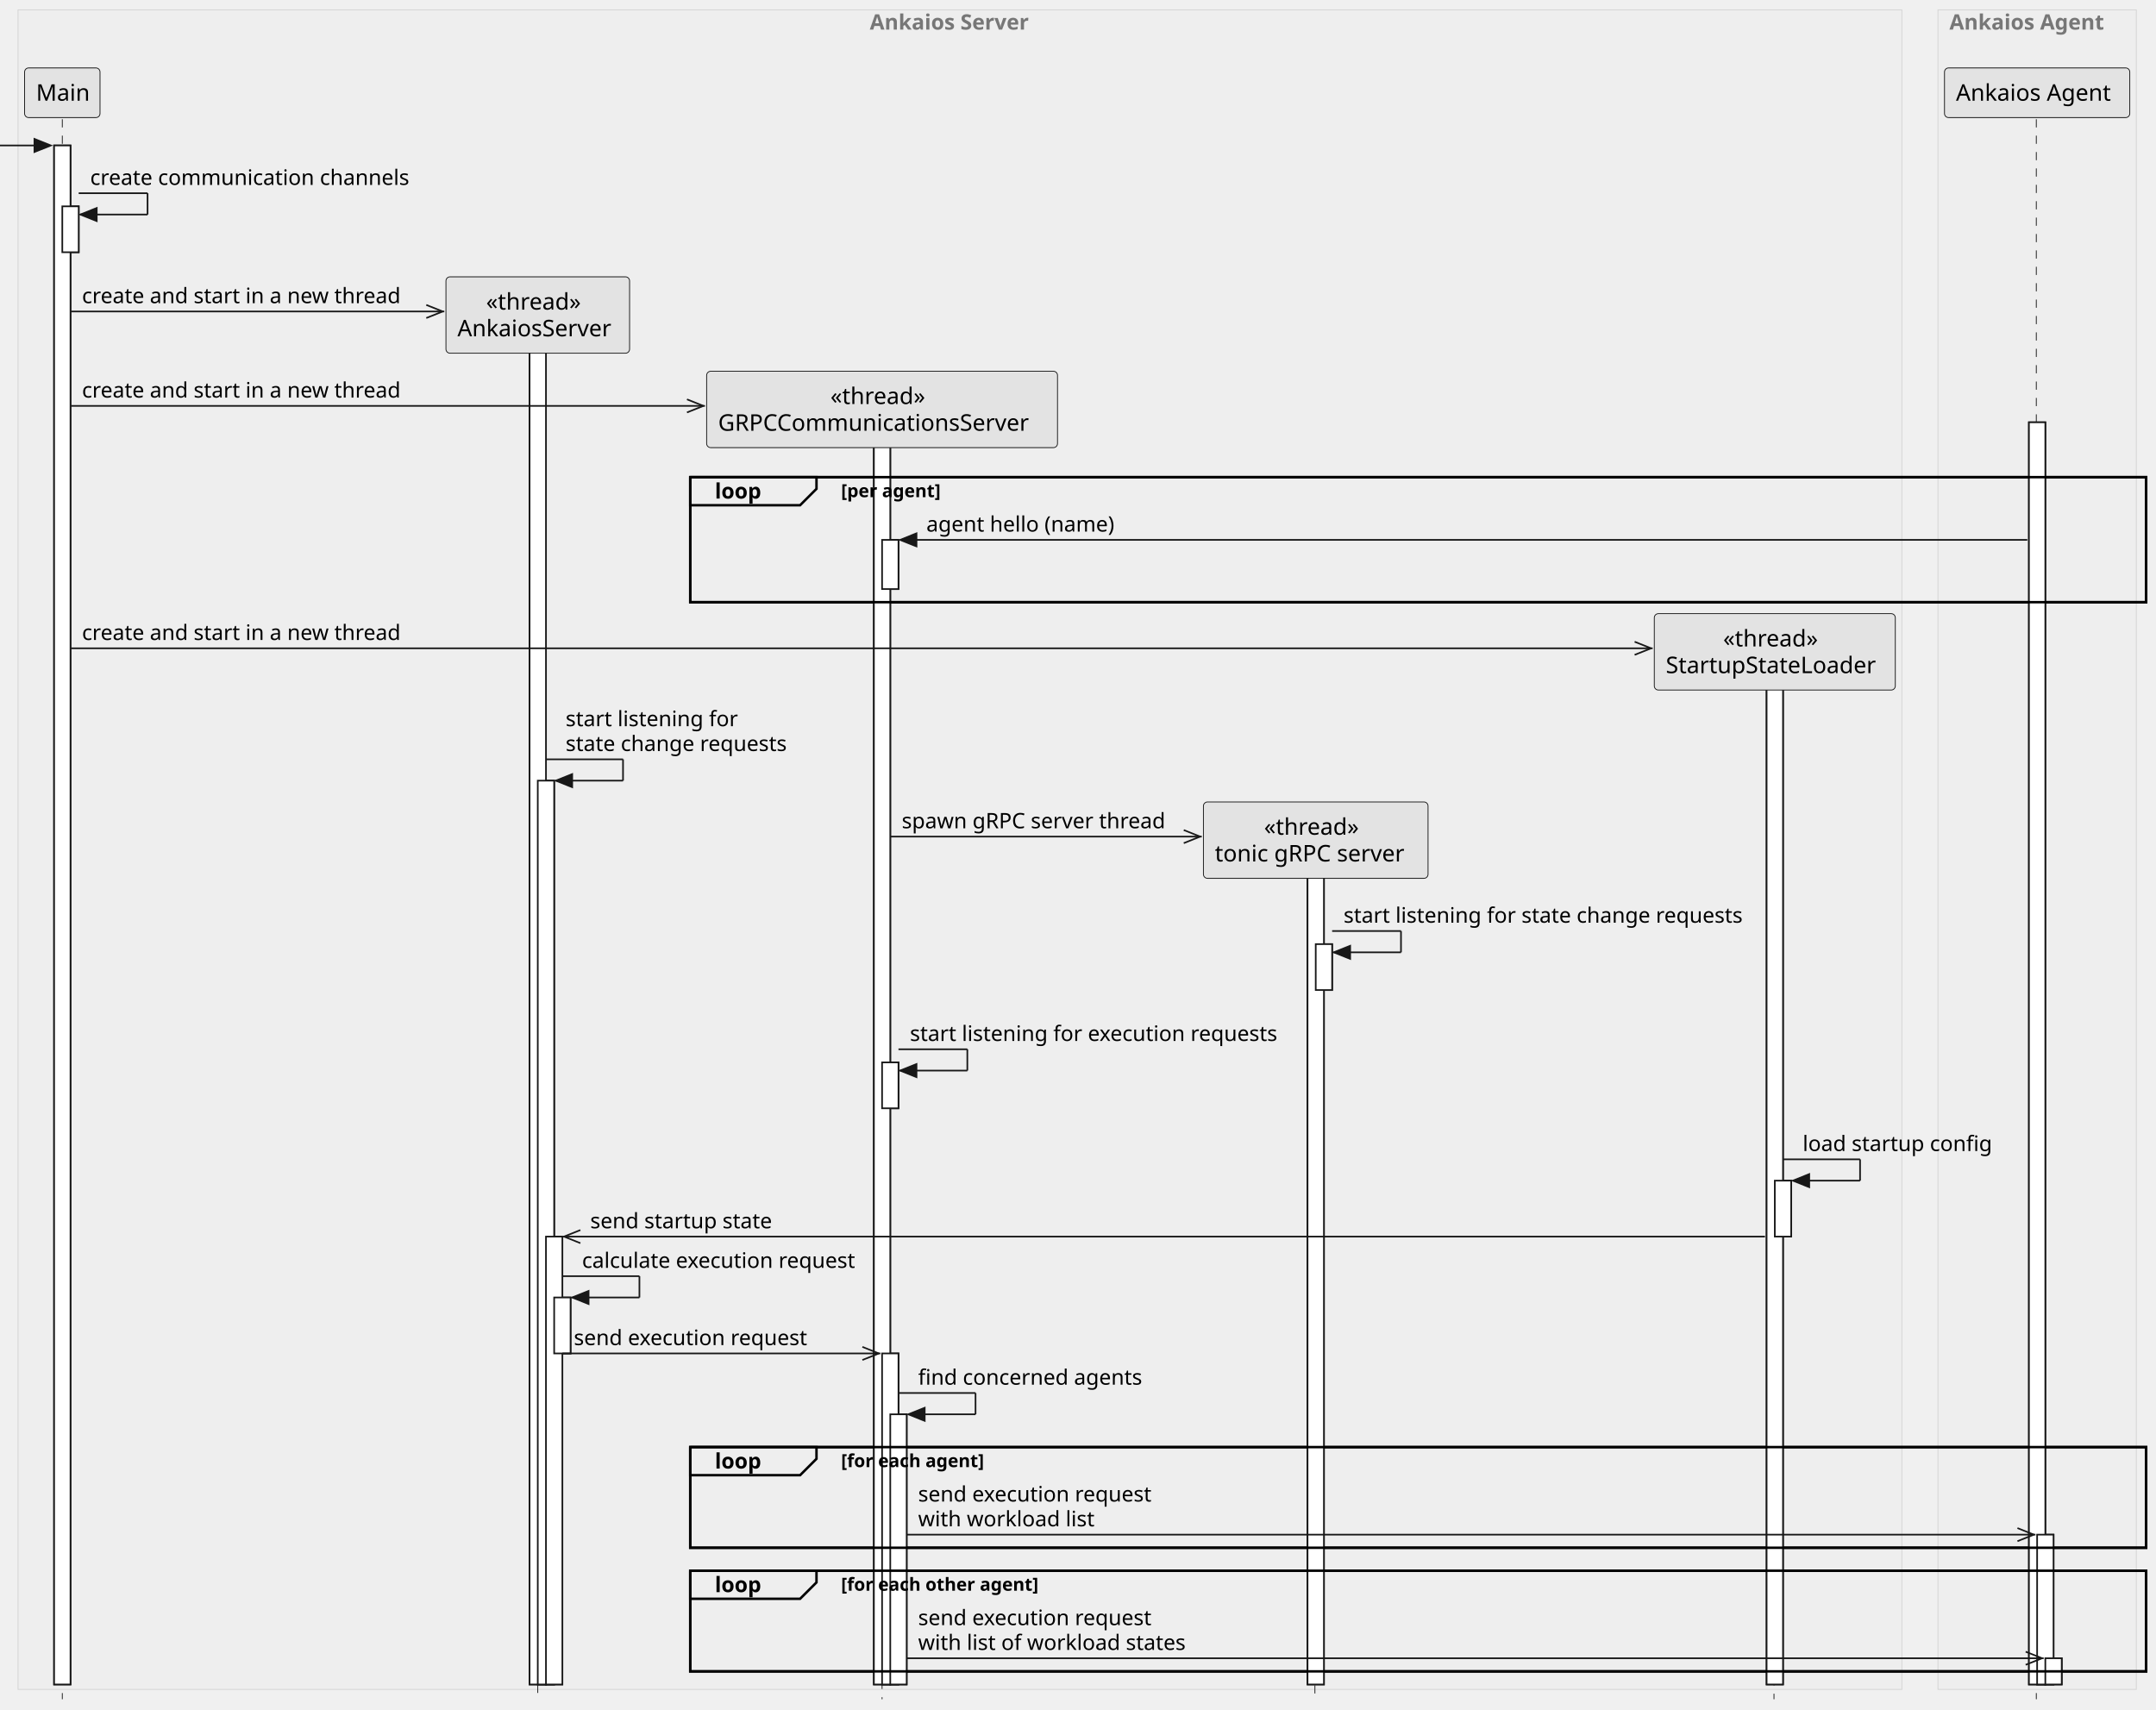
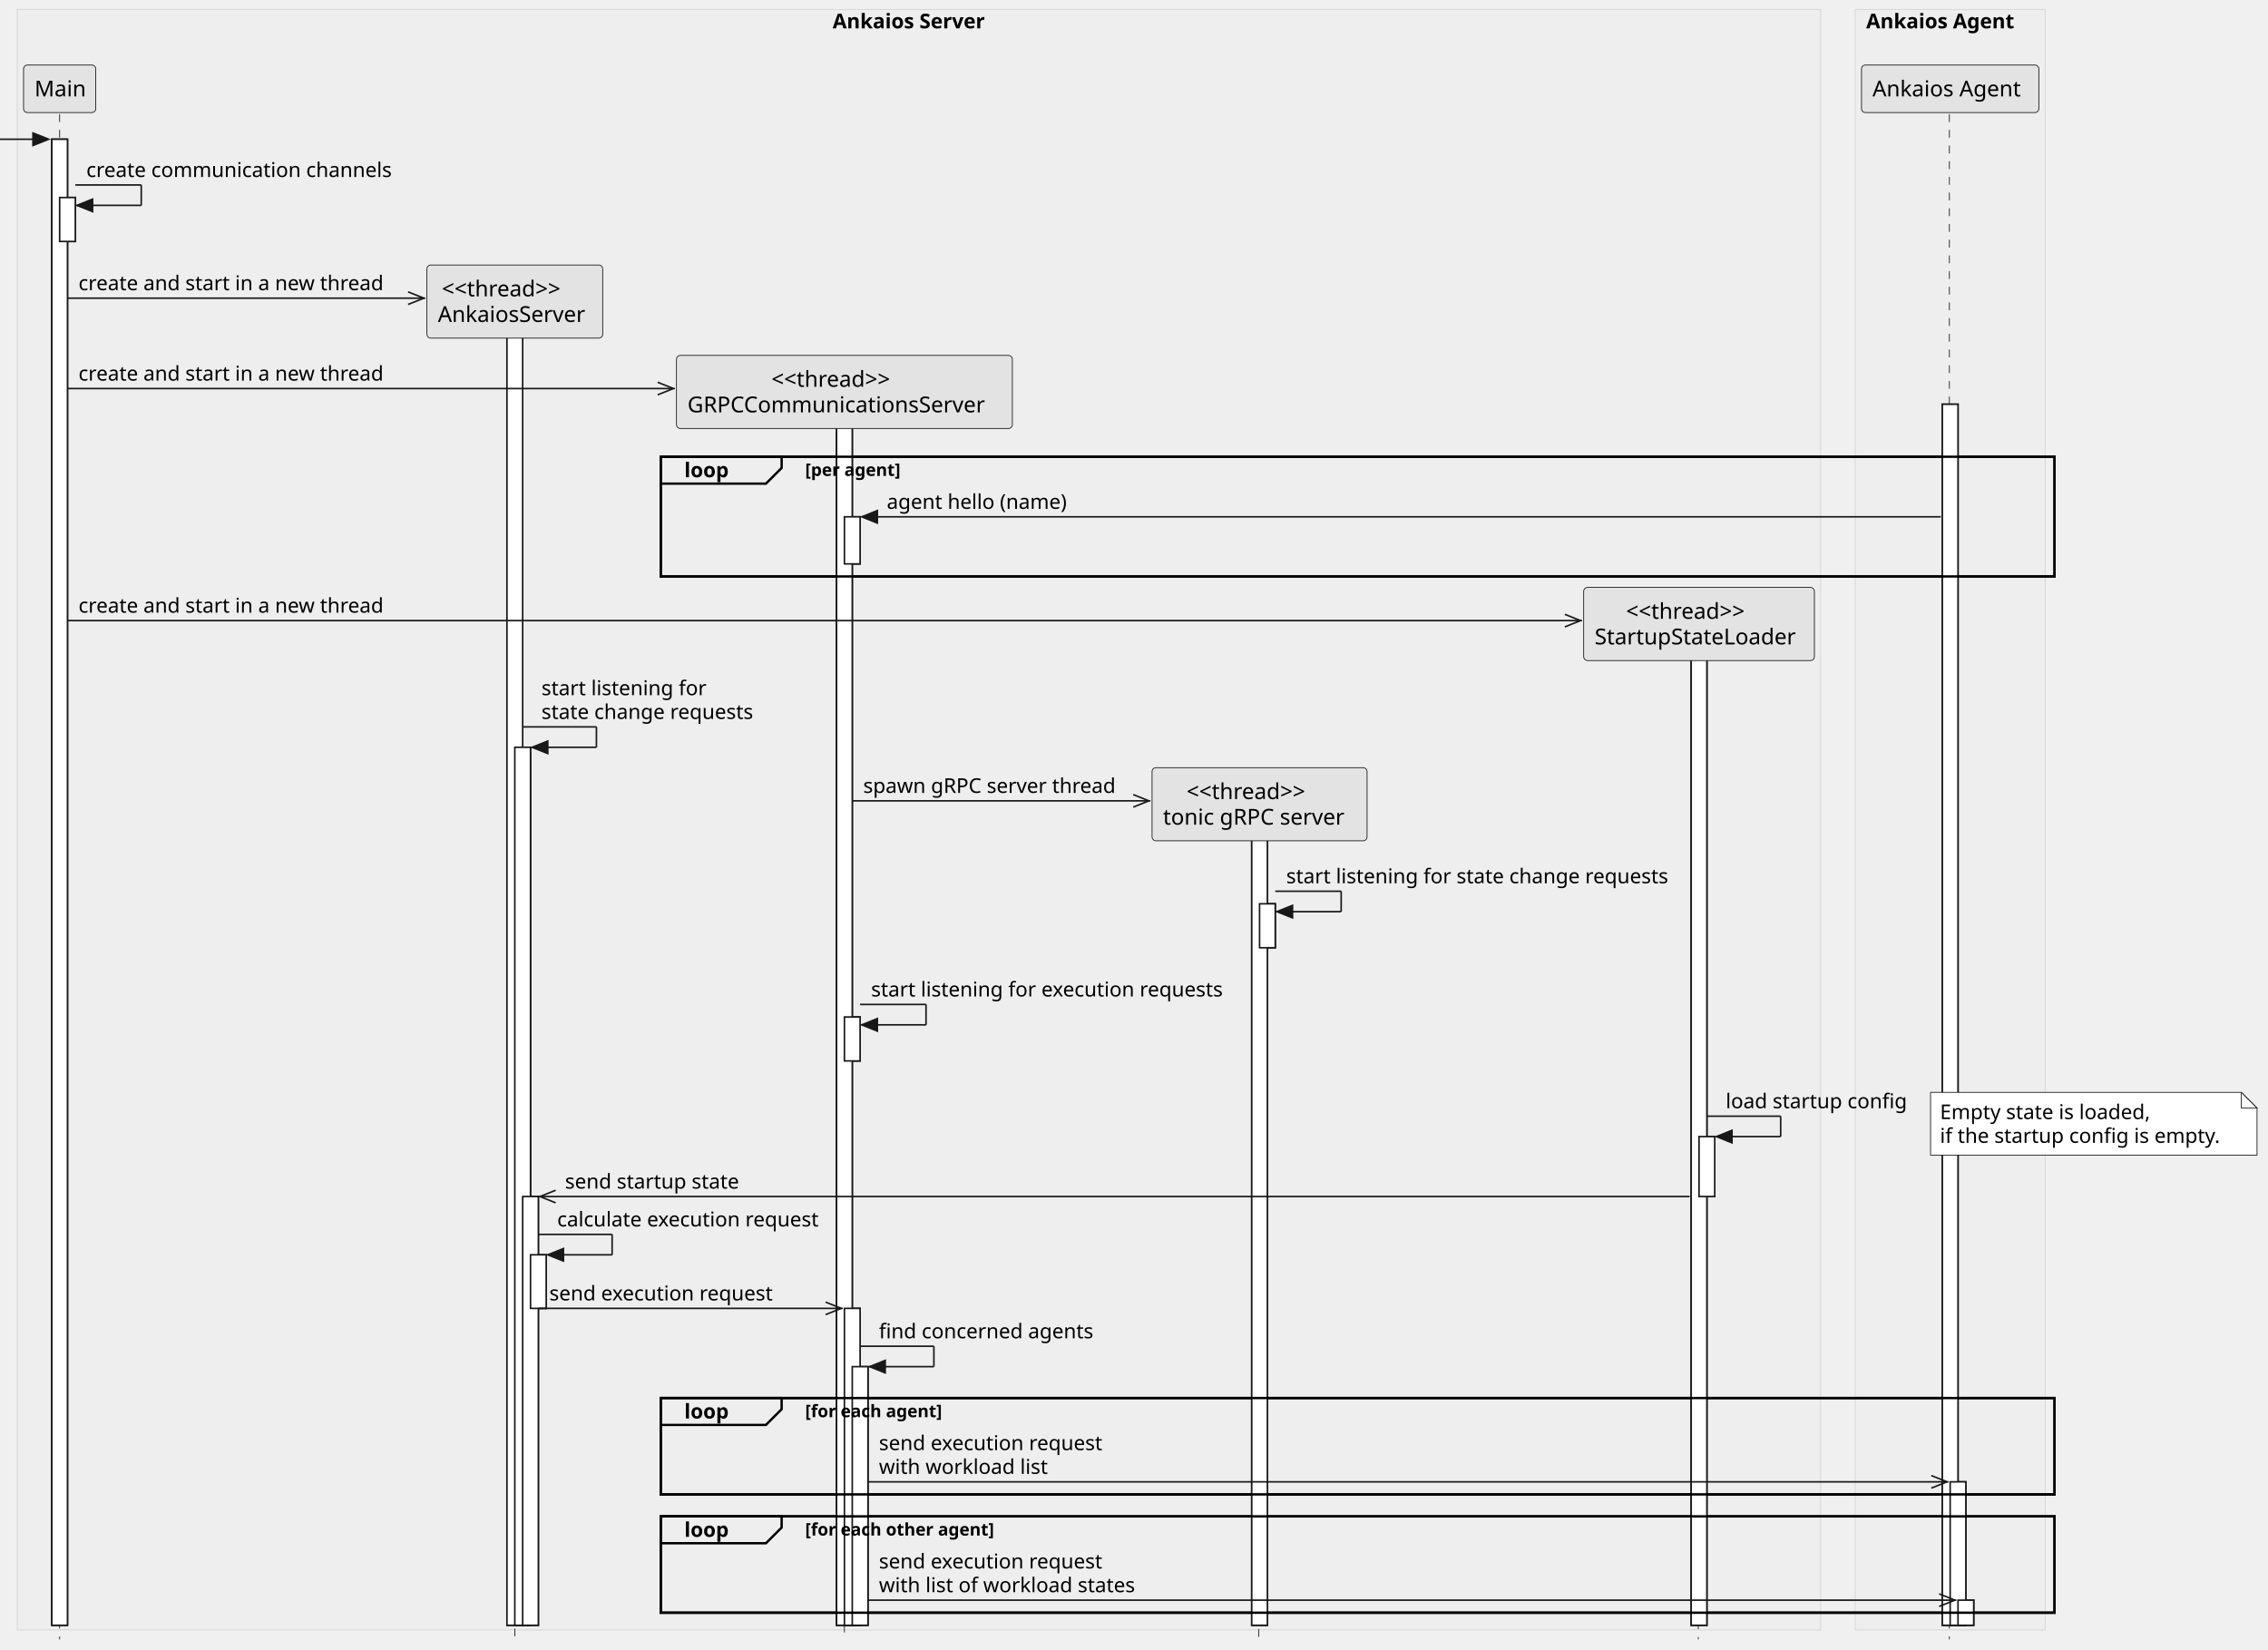
- <svg xmlns="http://www.w3.org/2000/svg" contentStyleType="text/css" height="1043px" preserveAspectRatio="none" style="width:1315px;height:1043px;background:#FFFFFF;" version="1.1" viewBox="0 0 1315 1043" width="1315px" zoomAndPan="magnify">
+ <svg xmlns="http://www.w3.org/2000/svg" contentStyleType="text/css" height="1051px" preserveAspectRatio="none" style="width:1445px;height:1051px;background:#FFFFFF;" version="1.1" viewBox="0 0 1445 1051" width="1445px" zoomAndPan="magnify">
  <defs />
  <g>
-     <rect fill="#EEEEEE" height="1024.492" style="stroke:#D3D3D3;stroke-width:0.5;" width="1149" x="11" y="6" />
-     <text fill="#777777" font-family="sans-serif" font-size="13" font-weight="bold" lengthAdjust="spacing" textLength="110" x="530.5" y="18.067">Ankaios Server</text>
-     <rect fill="#EEEEEE" height="1024.492" style="stroke:#D3D3D3;stroke-width:0.5;" width="121" x="1182" y="6" />
-     <text fill="#777777" font-family="sans-serif" font-size="13" font-weight="bold" lengthAdjust="spacing" textLength="107" x="1189" y="18.067">Ankaios Agent</text>
-     <rect fill="#FFFFFF" height="938.766" style="stroke:#181818;stroke-width:1.0;" width="10" x="33" y="88.727" />
+     <rect fill="#EEEEEE" height="1032.625" style="stroke:#D3D3D3;stroke-width:0.5;" width="1149" x="11" y="6" />
+     <text fill="#000000" font-family="sans-serif" font-size="13" font-weight="bold" lengthAdjust="spacing" textLength="110" x="530.5" y="18.067">Ankaios Server</text>
+     <rect fill="#EEEEEE" height="1032.625" style="stroke:#D3D3D3;stroke-width:0.5;" width="121" x="1182" y="6" />
+     <text fill="#000000" font-family="sans-serif" font-size="13" font-weight="bold" lengthAdjust="spacing" textLength="107" x="1189" y="18.067">Ankaios Agent</text>
+     <rect fill="#FFFFFF" height="946.898" style="stroke:#181818;stroke-width:1.0;" width="10" x="33" y="88.727" />
    <rect fill="#FFFFFF" height="28" style="stroke:#181818;stroke-width:1.0;" width="10" x="38" y="125.859" />
-     <rect fill="#FFFFFF" height="827.5" style="stroke:#181818;stroke-width:1.0;" width="10" x="323" y="199.992" />
-     <rect fill="#FFFFFF" height="551.32" style="stroke:#181818;stroke-width:1.0;" width="10" x="328" y="476.172" />
-     <rect fill="#FFFFFF" height="273.195" style="stroke:#181818;stroke-width:1.0;" width="10" x="333" y="754.297" />
-     <rect fill="#FFFFFF" height="34.133" style="stroke:#181818;stroke-width:1.0;" width="10" x="338" y="791.43" />
-     <rect fill="#FFFFFF" height="769.906" style="stroke:#181818;stroke-width:1.0;" width="10" x="533" y="257.586" />
+     <rect fill="#FFFFFF" height="835.633" style="stroke:#181818;stroke-width:1.0;" width="10" x="323" y="199.992" />
+     <rect fill="#FFFFFF" height="559.453" style="stroke:#181818;stroke-width:1.0;" width="10" x="328" y="476.172" />
+     <rect fill="#FFFFFF" height="273.195" style="stroke:#181818;stroke-width:1.0;" width="10" x="333" y="762.43" />
+     <rect fill="#FFFFFF" height="34.133" style="stroke:#181818;stroke-width:1.0;" width="10" x="338" y="799.562" />
+     <rect fill="#FFFFFF" height="778.039" style="stroke:#181818;stroke-width:1.0;" width="10" x="533" y="257.586" />
    <rect fill="#FFFFFF" height="30" style="stroke:#181818;stroke-width:1.0;" width="10" x="538" y="329.312" />
    <rect fill="#FFFFFF" height="28" style="stroke:#181818;stroke-width:1.0;" width="10" x="538" y="648.031" />
-     <rect fill="#FFFFFF" height="201.93" style="stroke:#181818;stroke-width:1.0;" width="10" x="538" y="825.562" />
-     <rect fill="#FFFFFF" height="164.797" style="stroke:#181818;stroke-width:1.0;" width="10" x="543" y="862.695" />
-     <rect fill="#FFFFFF" height="507.188" style="stroke:#181818;stroke-width:1.0;" width="10" x="797.5" y="520.305" />
+     <rect fill="#FFFFFF" height="201.93" style="stroke:#181818;stroke-width:1.0;" width="10" x="538" y="833.695" />
+     <rect fill="#FFFFFF" height="164.797" style="stroke:#181818;stroke-width:1.0;" width="10" x="543" y="870.828" />
+     <rect fill="#FFFFFF" height="515.32" style="stroke:#181818;stroke-width:1.0;" width="10" x="797.5" y="520.305" />
    <rect fill="#FFFFFF" height="28" style="stroke:#181818;stroke-width:1.0;" width="10" x="802.5" y="575.898" />
-     <rect fill="#FFFFFF" height="622.047" style="stroke:#181818;stroke-width:1.0;" width="10" x="1077.5" y="405.445" />
-     <rect fill="#FFFFFF" height="34.133" style="stroke:#181818;stroke-width:1.0;" width="10" x="1082.5" y="720.164" />
-     <rect fill="#FFFFFF" height="769.906" style="stroke:#181818;stroke-width:1.0;" width="10" x="1237.5" y="257.586" />
-     <rect fill="#FFFFFF" height="91.398" style="stroke:#181818;stroke-width:1.0;" width="10" x="1242.5" y="936.094" />
-     <rect fill="#FFFFFF" height="16" style="stroke:#181818;stroke-width:1.0;" width="10" x="1247.5" y="1011.492" />
+     <rect fill="#FFFFFF" height="630.18" style="stroke:#181818;stroke-width:1.0;" width="10" x="1077.5" y="405.445" />
+     <rect fill="#FFFFFF" height="38.199" style="stroke:#181818;stroke-width:1.0;" width="10" x="1082.5" y="724.231" />
+     <rect fill="#FFFFFF" height="778.039" style="stroke:#181818;stroke-width:1.0;" width="10" x="1237.5" y="257.586" />
+     <rect fill="#FFFFFF" height="91.398" style="stroke:#181818;stroke-width:1.0;" width="10" x="1242.5" y="944.227" />
+     <rect fill="#FFFFFF" height="16" style="stroke:#181818;stroke-width:1.0;" width="10" x="1247.5" y="1019.625" />
    <rect fill="none" height="76.266" style="stroke:#000000;stroke-width:1.5;" width="888" x="421" y="291.047" />
-     <rect fill="none" height="61.398" style="stroke:#000000;stroke-width:1.5;" width="888" x="421" y="882.695" />
-     <rect fill="none" height="61.398" style="stroke:#000000;stroke-width:1.5;" width="888" x="421" y="958.094" />
-     <line style="stroke:#181818;stroke-width:0.5;stroke-dasharray:5.0,5.0;" x1="38" x2="38" y1="72.727" y2="1036.492" />
-     <line style="stroke:#181818;stroke-width:0.5;stroke-dasharray:5.0,5.0;" x1="328" x2="328" y1="207.656" y2="1036.492" />
-     <line style="stroke:#181818;stroke-width:0.5;stroke-dasharray:5.0,5.0;" x1="538" x2="538" y1="265.25" y2="1036.492" />
-     <line style="stroke:#181818;stroke-width:0.5;stroke-dasharray:5.0,5.0;" x1="802" x2="802" y1="527.969" y2="1036.492" />
-     <line style="stroke:#181818;stroke-width:0.5;stroke-dasharray:5.0,5.0;" x1="1082" x2="1082" y1="413.109" y2="1036.492" />
-     <line style="stroke:#181818;stroke-width:0.5;stroke-dasharray:5.0,5.0;" x1="1242" x2="1242" y1="72.727" y2="1036.492" />
+     <rect fill="none" height="61.398" style="stroke:#000000;stroke-width:1.5;" width="888" x="421" y="890.828" />
+     <rect fill="none" height="61.398" style="stroke:#000000;stroke-width:1.5;" width="888" x="421" y="966.227" />
+     <line style="stroke:#181818;stroke-width:0.5;stroke-dasharray:5.0,5.0;" x1="38" x2="38" y1="72.727" y2="1044.625" />
+     <line style="stroke:#181818;stroke-width:0.5;stroke-dasharray:5.0,5.0;" x1="328" x2="328" y1="207.656" y2="1044.625" />
+     <line style="stroke:#181818;stroke-width:0.5;stroke-dasharray:5.0,5.0;" x1="538" x2="538" y1="265.25" y2="1044.625" />
+     <line style="stroke:#181818;stroke-width:0.5;stroke-dasharray:5.0,5.0;" x1="802" x2="802" y1="527.969" y2="1044.625" />
+     <line style="stroke:#181818;stroke-width:0.5;stroke-dasharray:5.0,5.0;" x1="1082" x2="1082" y1="413.109" y2="1044.625" />
+     <line style="stroke:#181818;stroke-width:0.5;stroke-dasharray:5.0,5.0;" x1="1242" x2="1242" y1="72.727" y2="1044.625" />
    <rect fill="#E3E3E3" height="30.297" rx="2.5" ry="2.5" style="stroke:#181818;stroke-width:0.5;" width="46" x="15" y="41.43" />
    <text fill="#000000" font-family="sans-serif" font-size="14" lengthAdjust="spacing" textLength="32" x="22" y="61.425">Main</text>
    <rect fill="#E3E3E3" height="30.297" rx="2.5" ry="2.5" style="stroke:#181818;stroke-width:0.5;" width="113" x="1186" y="41.43" />
    <text fill="#000000" font-family="sans-serif" font-size="14" lengthAdjust="spacing" textLength="99" x="1193" y="61.425">Ankaios Agent</text>
-     <rect fill="#FFFFFF" height="938.766" style="stroke:#181818;stroke-width:1.0;" width="10" x="33" y="88.727" />
+     <rect fill="#FFFFFF" height="946.898" style="stroke:#181818;stroke-width:1.0;" width="10" x="33" y="88.727" />
    <rect fill="#FFFFFF" height="28" style="stroke:#181818;stroke-width:1.0;" width="10" x="38" y="125.859" />
-     <rect fill="#FFFFFF" height="827.5" style="stroke:#181818;stroke-width:1.0;" width="10" x="323" y="199.992" />
-     <rect fill="#FFFFFF" height="551.32" style="stroke:#181818;stroke-width:1.0;" width="10" x="328" y="476.172" />
-     <rect fill="#FFFFFF" height="273.195" style="stroke:#181818;stroke-width:1.0;" width="10" x="333" y="754.297" />
-     <rect fill="#FFFFFF" height="34.133" style="stroke:#181818;stroke-width:1.0;" width="10" x="338" y="791.43" />
-     <rect fill="#FFFFFF" height="769.906" style="stroke:#181818;stroke-width:1.0;" width="10" x="533" y="257.586" />
+     <rect fill="#FFFFFF" height="835.633" style="stroke:#181818;stroke-width:1.0;" width="10" x="323" y="199.992" />
+     <rect fill="#FFFFFF" height="559.453" style="stroke:#181818;stroke-width:1.0;" width="10" x="328" y="476.172" />
+     <rect fill="#FFFFFF" height="273.195" style="stroke:#181818;stroke-width:1.0;" width="10" x="333" y="762.43" />
+     <rect fill="#FFFFFF" height="34.133" style="stroke:#181818;stroke-width:1.0;" width="10" x="338" y="799.562" />
+     <rect fill="#FFFFFF" height="778.039" style="stroke:#181818;stroke-width:1.0;" width="10" x="533" y="257.586" />
    <rect fill="#FFFFFF" height="30" style="stroke:#181818;stroke-width:1.0;" width="10" x="538" y="329.312" />
    <rect fill="#FFFFFF" height="28" style="stroke:#181818;stroke-width:1.0;" width="10" x="538" y="648.031" />
-     <rect fill="#FFFFFF" height="201.93" style="stroke:#181818;stroke-width:1.0;" width="10" x="538" y="825.562" />
-     <rect fill="#FFFFFF" height="164.797" style="stroke:#181818;stroke-width:1.0;" width="10" x="543" y="862.695" />
-     <rect fill="#FFFFFF" height="507.188" style="stroke:#181818;stroke-width:1.0;" width="10" x="797.5" y="520.305" />
+     <rect fill="#FFFFFF" height="201.93" style="stroke:#181818;stroke-width:1.0;" width="10" x="538" y="833.695" />
+     <rect fill="#FFFFFF" height="164.797" style="stroke:#181818;stroke-width:1.0;" width="10" x="543" y="870.828" />
+     <rect fill="#FFFFFF" height="515.32" style="stroke:#181818;stroke-width:1.0;" width="10" x="797.5" y="520.305" />
    <rect fill="#FFFFFF" height="28" style="stroke:#181818;stroke-width:1.0;" width="10" x="802.5" y="575.898" />
-     <rect fill="#FFFFFF" height="622.047" style="stroke:#181818;stroke-width:1.0;" width="10" x="1077.5" y="405.445" />
-     <rect fill="#FFFFFF" height="34.133" style="stroke:#181818;stroke-width:1.0;" width="10" x="1082.5" y="720.164" />
-     <rect fill="#FFFFFF" height="769.906" style="stroke:#181818;stroke-width:1.0;" width="10" x="1237.5" y="257.586" />
-     <rect fill="#FFFFFF" height="91.398" style="stroke:#181818;stroke-width:1.0;" width="10" x="1242.5" y="936.094" />
-     <rect fill="#FFFFFF" height="16" style="stroke:#181818;stroke-width:1.0;" width="10" x="1247.5" y="1011.492" />
+     <rect fill="#FFFFFF" height="630.18" style="stroke:#181818;stroke-width:1.0;" width="10" x="1077.5" y="405.445" />
+     <rect fill="#FFFFFF" height="38.199" style="stroke:#181818;stroke-width:1.0;" width="10" x="1082.5" y="724.231" />
+     <rect fill="#FFFFFF" height="778.039" style="stroke:#181818;stroke-width:1.0;" width="10" x="1237.5" y="257.586" />
+     <rect fill="#FFFFFF" height="91.398" style="stroke:#181818;stroke-width:1.0;" width="10" x="1242.5" y="944.227" />
+     <rect fill="#FFFFFF" height="16" style="stroke:#181818;stroke-width:1.0;" width="10" x="1247.5" y="1019.625" />
    <polygon fill="#181818" points="21,84.727,31,88.727,21,92.727" style="stroke:#181818;stroke-width:1.0;" />
    <line style="stroke:#181818;stroke-width:1.0;" x1="0" x2="27" y1="88.727" y2="88.727" />
    <line style="stroke:#181818;stroke-width:1.0;" x1="48" x2="90" y1="117.859" y2="117.859" />
    <line style="stroke:#181818;stroke-width:1.0;" x1="90" x2="90" y1="117.859" y2="130.859" />
    <line style="stroke:#181818;stroke-width:1.0;" x1="49" x2="90" y1="130.859" y2="130.859" />
    <polygon fill="#181818" points="59,126.859,49,130.859,59,134.859" style="stroke:#181818;stroke-width:1.0;" />
    <text fill="#000000" font-family="sans-serif" font-size="13" lengthAdjust="spacing" textLength="205" x="55" y="112.793">create communication channels</text>
    <line style="stroke:#181818;stroke-width:1.0;" x1="270" x2="260" y1="189.992" y2="185.992" />
    <line style="stroke:#181818;stroke-width:1.0;" x1="270" x2="260" y1="189.992" y2="193.992" />
    <line style="stroke:#181818;stroke-width:1.0;" x1="43" x2="271" y1="189.992" y2="189.992" />
    <text fill="#000000" font-family="sans-serif" font-size="13" lengthAdjust="spacing" textLength="205" x="50" y="184.926">create and start in a new thread</text>
    <rect fill="#E3E3E3" height="46.594" rx="2.5" ry="2.5" style="stroke:#181818;stroke-width:0.5;" width="112" x="272" y="168.859" />
-     <text fill="#000000" font-family="sans-serif" font-size="14" lengthAdjust="spacing" textLength="63" x="296.5" y="188.855">«thread»</text>
+     <text fill="#000000" font-family="sans-serif" font-size="14" lengthAdjust="spacing" textLength="93" x="281.5" y="188.855">&lt;&lt;thread&gt;&gt;</text>
    <text fill="#000000" font-family="sans-serif" font-size="14" lengthAdjust="spacing" textLength="98" x="279" y="205.151">AnkaiosServer</text>
    <line style="stroke:#181818;stroke-width:1.0;" x1="429" x2="419" y1="247.586" y2="243.586" />
    <line style="stroke:#181818;stroke-width:1.0;" x1="429" x2="419" y1="247.586" y2="251.586" />
    <line style="stroke:#181818;stroke-width:1.0;" x1="43" x2="430" y1="247.586" y2="247.586" />
    <text fill="#000000" font-family="sans-serif" font-size="13" lengthAdjust="spacing" textLength="205" x="50" y="242.52">create and start in a new thread</text>
    <rect fill="#E3E3E3" height="46.594" rx="2.5" ry="2.5" style="stroke:#181818;stroke-width:0.5;" width="214" x="431" y="226.453" />
-     <text fill="#000000" font-family="sans-serif" font-size="14" lengthAdjust="spacing" textLength="63" x="506.5" y="246.448">«thread»</text>
+     <text fill="#000000" font-family="sans-serif" font-size="14" lengthAdjust="spacing" textLength="93" x="491.5" y="246.448">&lt;&lt;thread&gt;&gt;</text>
    <text fill="#000000" font-family="sans-serif" font-size="14" lengthAdjust="spacing" textLength="200" x="438" y="262.745">GRPCCommunicationsServer</text>
    <path d="M421,291.047 L498,291.047 L498,298.18 L488,308.18 L421,308.18 L421,291.047 " fill="#EEEEEE" style="stroke:#000000;stroke-width:1.5;" />
    <rect fill="none" height="76.266" style="stroke:#000000;stroke-width:1.5;" width="888" x="421" y="291.047" />
    <text fill="#000000" font-family="sans-serif" font-size="13" font-weight="bold" lengthAdjust="spacing" textLength="32" x="436" y="304.114">loop</text>
    <text fill="#000000" font-family="sans-serif" font-size="11" font-weight="bold" lengthAdjust="spacing" textLength="72" x="513" y="303.257">[per agent]</text>
    <polygon fill="#181818" points="559,325.312,549,329.312,559,333.312" style="stroke:#181818;stroke-width:1.0;" />
    <line style="stroke:#181818;stroke-width:1.0;" x1="553" x2="1236.5" y1="329.312" y2="329.312" />
    <text fill="#000000" font-family="sans-serif" font-size="13" lengthAdjust="spacing" textLength="122" x="565" y="324.247">agent hello (name)</text>
    <line style="stroke:#181818;stroke-width:1.0;" x1="1007" x2="997" y1="395.445" y2="391.445" />
    <line style="stroke:#181818;stroke-width:1.0;" x1="1007" x2="997" y1="395.445" y2="399.445" />
    <line style="stroke:#181818;stroke-width:1.0;" x1="43" x2="1008" y1="395.445" y2="395.445" />
    <text fill="#000000" font-family="sans-serif" font-size="13" lengthAdjust="spacing" textLength="205" x="50" y="390.379">create and start in a new thread</text>
    <rect fill="#E3E3E3" height="46.594" rx="2.5" ry="2.5" style="stroke:#181818;stroke-width:0.5;" width="147" x="1009" y="374.312" />
-     <text fill="#000000" font-family="sans-serif" font-size="14" lengthAdjust="spacing" textLength="63" x="1051" y="394.308">«thread»</text>
+     <text fill="#000000" font-family="sans-serif" font-size="14" lengthAdjust="spacing" textLength="93" x="1036" y="394.308">&lt;&lt;thread&gt;&gt;</text>
    <text fill="#000000" font-family="sans-serif" font-size="14" lengthAdjust="spacing" textLength="133" x="1016" y="410.604">StartupStateLoader</text>
    <line style="stroke:#181818;stroke-width:1.0;" x1="333" x2="380" y1="463.172" y2="463.172" />
    <line style="stroke:#181818;stroke-width:1.0;" x1="380" x2="380" y1="463.172" y2="476.172" />
    <line style="stroke:#181818;stroke-width:1.0;" x1="339" x2="380" y1="476.172" y2="476.172" />
    <polygon fill="#181818" points="349,472.172,339,476.172,349,480.172" style="stroke:#181818;stroke-width:1.0;" />
    <text fill="#000000" font-family="sans-serif" font-size="13" lengthAdjust="spacing" textLength="108" x="345" y="442.973">start listening for</text>
    <text fill="#000000" font-family="sans-serif" font-size="13" lengthAdjust="spacing" textLength="144" x="345" y="458.106">state change requests</text>
    <line style="stroke:#181818;stroke-width:1.0;" x1="732" x2="722" y1="510.305" y2="506.305" />
    <line style="stroke:#181818;stroke-width:1.0;" x1="732" x2="722" y1="510.305" y2="514.305" />
    <line style="stroke:#181818;stroke-width:1.0;" x1="543" x2="733" y1="510.305" y2="510.305" />
    <text fill="#000000" font-family="sans-serif" font-size="13" lengthAdjust="spacing" textLength="167" x="550" y="505.239">spawn gRPC server thread</text>
    <rect fill="#E3E3E3" height="46.594" rx="2.5" ry="2.5" style="stroke:#181818;stroke-width:0.5;" width="137" x="734" y="489.172" />
-     <text fill="#000000" font-family="sans-serif" font-size="14" lengthAdjust="spacing" textLength="63" x="771" y="509.167">«thread»</text>
+     <text fill="#000000" font-family="sans-serif" font-size="14" lengthAdjust="spacing" textLength="93" x="756" y="509.167">&lt;&lt;thread&gt;&gt;</text>
    <text fill="#000000" font-family="sans-serif" font-size="14" lengthAdjust="spacing" textLength="123" x="741" y="525.464">tonic gRPC server</text>
    <line style="stroke:#181818;stroke-width:1.0;" x1="812.5" x2="854.5" y1="567.898" y2="567.898" />
    <line style="stroke:#181818;stroke-width:1.0;" x1="854.5" x2="854.5" y1="567.898" y2="580.898" />
    <line style="stroke:#181818;stroke-width:1.0;" x1="813.5" x2="854.5" y1="580.898" y2="580.898" />
    <polygon fill="#181818" points="823.5,576.898,813.5,580.898,823.5,584.898" style="stroke:#181818;stroke-width:1.0;" />
    <text fill="#000000" font-family="sans-serif" font-size="13" lengthAdjust="spacing" textLength="256" x="819.5" y="562.832">start listening for state change requests</text>
    <line style="stroke:#181818;stroke-width:1.0;" x1="548" x2="590" y1="640.031" y2="640.031" />
    <line style="stroke:#181818;stroke-width:1.0;" x1="590" x2="590" y1="640.031" y2="653.031" />
    <line style="stroke:#181818;stroke-width:1.0;" x1="549" x2="590" y1="653.031" y2="653.031" />
    <polygon fill="#181818" points="559,649.031,549,653.031,559,657.031" style="stroke:#181818;stroke-width:1.0;" />
    <text fill="#000000" font-family="sans-serif" font-size="13" lengthAdjust="spacing" textLength="234" x="555" y="634.965">start listening for execution requests</text>
-     <line style="stroke:#181818;stroke-width:1.0;" x1="1087.5" x2="1134.5" y1="707.164" y2="707.164" />
-     <line style="stroke:#181818;stroke-width:1.0;" x1="1134.5" x2="1134.5" y1="707.164" y2="720.164" />
-     <line style="stroke:#181818;stroke-width:1.0;" x1="1093.5" x2="1134.5" y1="720.164" y2="720.164" />
-     <polygon fill="#181818" points="1103.5,716.164,1093.5,720.164,1103.5,724.164" style="stroke:#181818;stroke-width:1.0;" />
-     <text fill="#000000" font-family="sans-serif" font-size="13" lengthAdjust="spacing" textLength="119" x="1099.5" y="702.098">load startup config</text>
-     <line style="stroke:#181818;stroke-width:1.0;" x1="344" x2="354" y1="754.297" y2="750.297" />
-     <line style="stroke:#181818;stroke-width:1.0;" x1="344" x2="354" y1="754.297" y2="758.297" />
-     <line style="stroke:#181818;stroke-width:1.0;" x1="343" x2="1076.5" y1="754.297" y2="754.297" />
-     <text fill="#000000" font-family="sans-serif" font-size="13" lengthAdjust="spacing" textLength="118" x="360" y="749.231">send startup state</text>
-     <line style="stroke:#181818;stroke-width:1.0;" x1="343" x2="390" y1="778.43" y2="778.43" />
-     <line style="stroke:#181818;stroke-width:1.0;" x1="390" x2="390" y1="778.43" y2="791.43" />
-     <line style="stroke:#181818;stroke-width:1.0;" x1="349" x2="390" y1="791.43" y2="791.43" />
-     <polygon fill="#181818" points="359,787.43,349,791.43,359,795.43" style="stroke:#181818;stroke-width:1.0;" />
-     <text fill="#000000" font-family="sans-serif" font-size="13" lengthAdjust="spacing" textLength="176" x="355" y="773.364">calculate execution request</text>
-     <line style="stroke:#181818;stroke-width:1.0;" x1="536" x2="526" y1="825.562" y2="821.562" />
-     <line style="stroke:#181818;stroke-width:1.0;" x1="536" x2="526" y1="825.562" y2="829.562" />
-     <line style="stroke:#181818;stroke-width:1.0;" x1="343" x2="537" y1="825.562" y2="825.562" />
-     <text fill="#000000" font-family="sans-serif" font-size="13" lengthAdjust="spacing" textLength="150" x="350" y="820.497">send execution request</text>
-     <line style="stroke:#181818;stroke-width:1.0;" x1="548" x2="595" y1="849.695" y2="849.695" />
-     <line style="stroke:#181818;stroke-width:1.0;" x1="595" x2="595" y1="849.695" y2="862.695" />
-     <line style="stroke:#181818;stroke-width:1.0;" x1="554" x2="595" y1="862.695" y2="862.695" />
-     <polygon fill="#181818" points="564,858.695,554,862.695,564,866.695" style="stroke:#181818;stroke-width:1.0;" />
-     <text fill="#000000" font-family="sans-serif" font-size="13" lengthAdjust="spacing" textLength="142" x="560" y="844.629">find concerned agents</text>
-     <path d="M421,882.695 L498,882.695 L498,889.828 L488,899.828 L421,899.828 L421,882.695 " fill="#EEEEEE" style="stroke:#000000;stroke-width:1.5;" />
-     <rect fill="none" height="61.398" style="stroke:#000000;stroke-width:1.5;" width="888" x="421" y="882.695" />
-     <text fill="#000000" font-family="sans-serif" font-size="13" font-weight="bold" lengthAdjust="spacing" textLength="32" x="436" y="895.762">loop</text>
-     <text fill="#000000" font-family="sans-serif" font-size="11" font-weight="bold" lengthAdjust="spacing" textLength="104" x="513" y="894.906">[for each agent]</text>
-     <line style="stroke:#181818;stroke-width:1.0;" x1="1240.5" x2="1230.5" y1="936.094" y2="932.094" />
-     <line style="stroke:#181818;stroke-width:1.0;" x1="1240.5" x2="1230.5" y1="936.094" y2="940.094" />
-     <line style="stroke:#181818;stroke-width:1.0;" x1="553" x2="1241.5" y1="936.094" y2="936.094" />
-     <text fill="#000000" font-family="sans-serif" font-size="13" lengthAdjust="spacing" textLength="150" x="560" y="915.895">send execution request</text>
-     <text fill="#000000" font-family="sans-serif" font-size="13" lengthAdjust="spacing" textLength="107" x="560" y="931.028">with workload list</text>
-     <path d="M421,958.094 L498,958.094 L498,965.227 L488,975.227 L421,975.227 L421,958.094 " fill="#EEEEEE" style="stroke:#000000;stroke-width:1.5;" />
-     <rect fill="none" height="61.398" style="stroke:#000000;stroke-width:1.5;" width="888" x="421" y="958.094" />
-     <text fill="#000000" font-family="sans-serif" font-size="13" font-weight="bold" lengthAdjust="spacing" textLength="32" x="436" y="971.161">loop</text>
-     <text fill="#000000" font-family="sans-serif" font-size="11" font-weight="bold" lengthAdjust="spacing" textLength="142" x="513" y="970.304">[for each other agent]</text>
-     <line style="stroke:#181818;stroke-width:1.0;" x1="1245.5" x2="1235.5" y1="1011.492" y2="1007.492" />
-     <line style="stroke:#181818;stroke-width:1.0;" x1="1245.5" x2="1235.5" y1="1011.492" y2="1015.492" />
-     <line style="stroke:#181818;stroke-width:1.0;" x1="553" x2="1246.5" y1="1011.492" y2="1011.492" />
-     <text fill="#000000" font-family="sans-serif" font-size="13" lengthAdjust="spacing" textLength="150" x="560" y="991.293">send execution request</text>
-     <text fill="#000000" font-family="sans-serif" font-size="13" lengthAdjust="spacing" textLength="167" x="560" y="1006.426">with list of workload states</text>
+     <line style="stroke:#181818;stroke-width:1.0;" x1="1087.5" x2="1134.5" y1="711.231" y2="711.231" />
+     <line style="stroke:#181818;stroke-width:1.0;" x1="1134.5" x2="1134.5" y1="711.231" y2="724.231" />
+     <line style="stroke:#181818;stroke-width:1.0;" x1="1093.5" x2="1134.5" y1="724.231" y2="724.231" />
+     <polygon fill="#181818" points="1103.5,720.231,1093.5,724.231,1103.5,728.231" style="stroke:#181818;stroke-width:1.0;" />
+     <text fill="#000000" font-family="sans-serif" font-size="13" lengthAdjust="spacing" textLength="119" x="1099.5" y="706.165">load startup config</text>
+     <path d="M1230,696.031 L1230,736.031 L1438,736.031 L1438,706.031 L1428,696.031 L1230,696.031 " fill="#FFFFFF" style="stroke:#181818;stroke-width:0.5;" />
+     <path d="M1428,696.031 L1428,706.031 L1438,706.031 L1428,696.031 " fill="#FFFFFF" style="stroke:#181818;stroke-width:0.5;" />
+     <text fill="#000000" font-family="sans-serif" font-size="13" lengthAdjust="spacing" textLength="143" x="1236" y="713.098">Empty state is loaded,</text>
+     <text fill="#000000" font-family="sans-serif" font-size="13" lengthAdjust="spacing" textLength="187" x="1236" y="728.231">if the startup config is empty.</text>
+     <line style="stroke:#181818;stroke-width:1.0;" x1="344" x2="354" y1="762.43" y2="758.43" />
+     <line style="stroke:#181818;stroke-width:1.0;" x1="344" x2="354" y1="762.43" y2="766.43" />
+     <line style="stroke:#181818;stroke-width:1.0;" x1="343" x2="1076.5" y1="762.43" y2="762.43" />
+     <text fill="#000000" font-family="sans-serif" font-size="13" lengthAdjust="spacing" textLength="118" x="360" y="757.364">send startup state</text>
+     <line style="stroke:#181818;stroke-width:1.0;" x1="343" x2="390" y1="786.562" y2="786.562" />
+     <line style="stroke:#181818;stroke-width:1.0;" x1="390" x2="390" y1="786.562" y2="799.562" />
+     <line style="stroke:#181818;stroke-width:1.0;" x1="349" x2="390" y1="799.562" y2="799.562" />
+     <polygon fill="#181818" points="359,795.562,349,799.562,359,803.562" style="stroke:#181818;stroke-width:1.0;" />
+     <text fill="#000000" font-family="sans-serif" font-size="13" lengthAdjust="spacing" textLength="176" x="355" y="781.497">calculate execution request</text>
+     <line style="stroke:#181818;stroke-width:1.0;" x1="536" x2="526" y1="833.695" y2="829.695" />
+     <line style="stroke:#181818;stroke-width:1.0;" x1="536" x2="526" y1="833.695" y2="837.695" />
+     <line style="stroke:#181818;stroke-width:1.0;" x1="343" x2="537" y1="833.695" y2="833.695" />
+     <text fill="#000000" font-family="sans-serif" font-size="13" lengthAdjust="spacing" textLength="150" x="350" y="828.629">send execution request</text>
+     <line style="stroke:#181818;stroke-width:1.0;" x1="548" x2="595" y1="857.828" y2="857.828" />
+     <line style="stroke:#181818;stroke-width:1.0;" x1="595" x2="595" y1="857.828" y2="870.828" />
+     <line style="stroke:#181818;stroke-width:1.0;" x1="554" x2="595" y1="870.828" y2="870.828" />
+     <polygon fill="#181818" points="564,866.828,554,870.828,564,874.828" style="stroke:#181818;stroke-width:1.0;" />
+     <text fill="#000000" font-family="sans-serif" font-size="13" lengthAdjust="spacing" textLength="142" x="560" y="852.762">find concerned agents</text>
+     <path d="M421,890.828 L498,890.828 L498,897.961 L488,907.961 L421,907.961 L421,890.828 " fill="#EEEEEE" style="stroke:#000000;stroke-width:1.5;" />
+     <rect fill="none" height="61.398" style="stroke:#000000;stroke-width:1.5;" width="888" x="421" y="890.828" />
+     <text fill="#000000" font-family="sans-serif" font-size="13" font-weight="bold" lengthAdjust="spacing" textLength="32" x="436" y="903.895">loop</text>
+     <text fill="#000000" font-family="sans-serif" font-size="11" font-weight="bold" lengthAdjust="spacing" textLength="104" x="513" y="903.039">[for each agent]</text>
+     <line style="stroke:#181818;stroke-width:1.0;" x1="1240.5" x2="1230.5" y1="944.227" y2="940.227" />
+     <line style="stroke:#181818;stroke-width:1.0;" x1="1240.5" x2="1230.5" y1="944.227" y2="948.227" />
+     <line style="stroke:#181818;stroke-width:1.0;" x1="553" x2="1241.5" y1="944.227" y2="944.227" />
+     <text fill="#000000" font-family="sans-serif" font-size="13" lengthAdjust="spacing" textLength="150" x="560" y="924.028">send execution request</text>
+     <text fill="#000000" font-family="sans-serif" font-size="13" lengthAdjust="spacing" textLength="107" x="560" y="939.161">with workload list</text>
+     <path d="M421,966.227 L498,966.227 L498,973.359 L488,983.359 L421,983.359 L421,966.227 " fill="#EEEEEE" style="stroke:#000000;stroke-width:1.5;" />
+     <rect fill="none" height="61.398" style="stroke:#000000;stroke-width:1.5;" width="888" x="421" y="966.227" />
+     <text fill="#000000" font-family="sans-serif" font-size="13" font-weight="bold" lengthAdjust="spacing" textLength="32" x="436" y="979.293">loop</text>
+     <text fill="#000000" font-family="sans-serif" font-size="11" font-weight="bold" lengthAdjust="spacing" textLength="142" x="513" y="978.437">[for each other agent]</text>
+     <line style="stroke:#181818;stroke-width:1.0;" x1="1245.5" x2="1235.5" y1="1019.625" y2="1015.625" />
+     <line style="stroke:#181818;stroke-width:1.0;" x1="1245.5" x2="1235.5" y1="1019.625" y2="1023.625" />
+     <line style="stroke:#181818;stroke-width:1.0;" x1="553" x2="1246.5" y1="1019.625" y2="1019.625" />
+     <text fill="#000000" font-family="sans-serif" font-size="13" lengthAdjust="spacing" textLength="150" x="560" y="999.426">send execution request</text>
+     <text fill="#000000" font-family="sans-serif" font-size="13" lengthAdjust="spacing" textLength="167" x="560" y="1014.559">with list of workload states</text>
  </g>
</svg>
